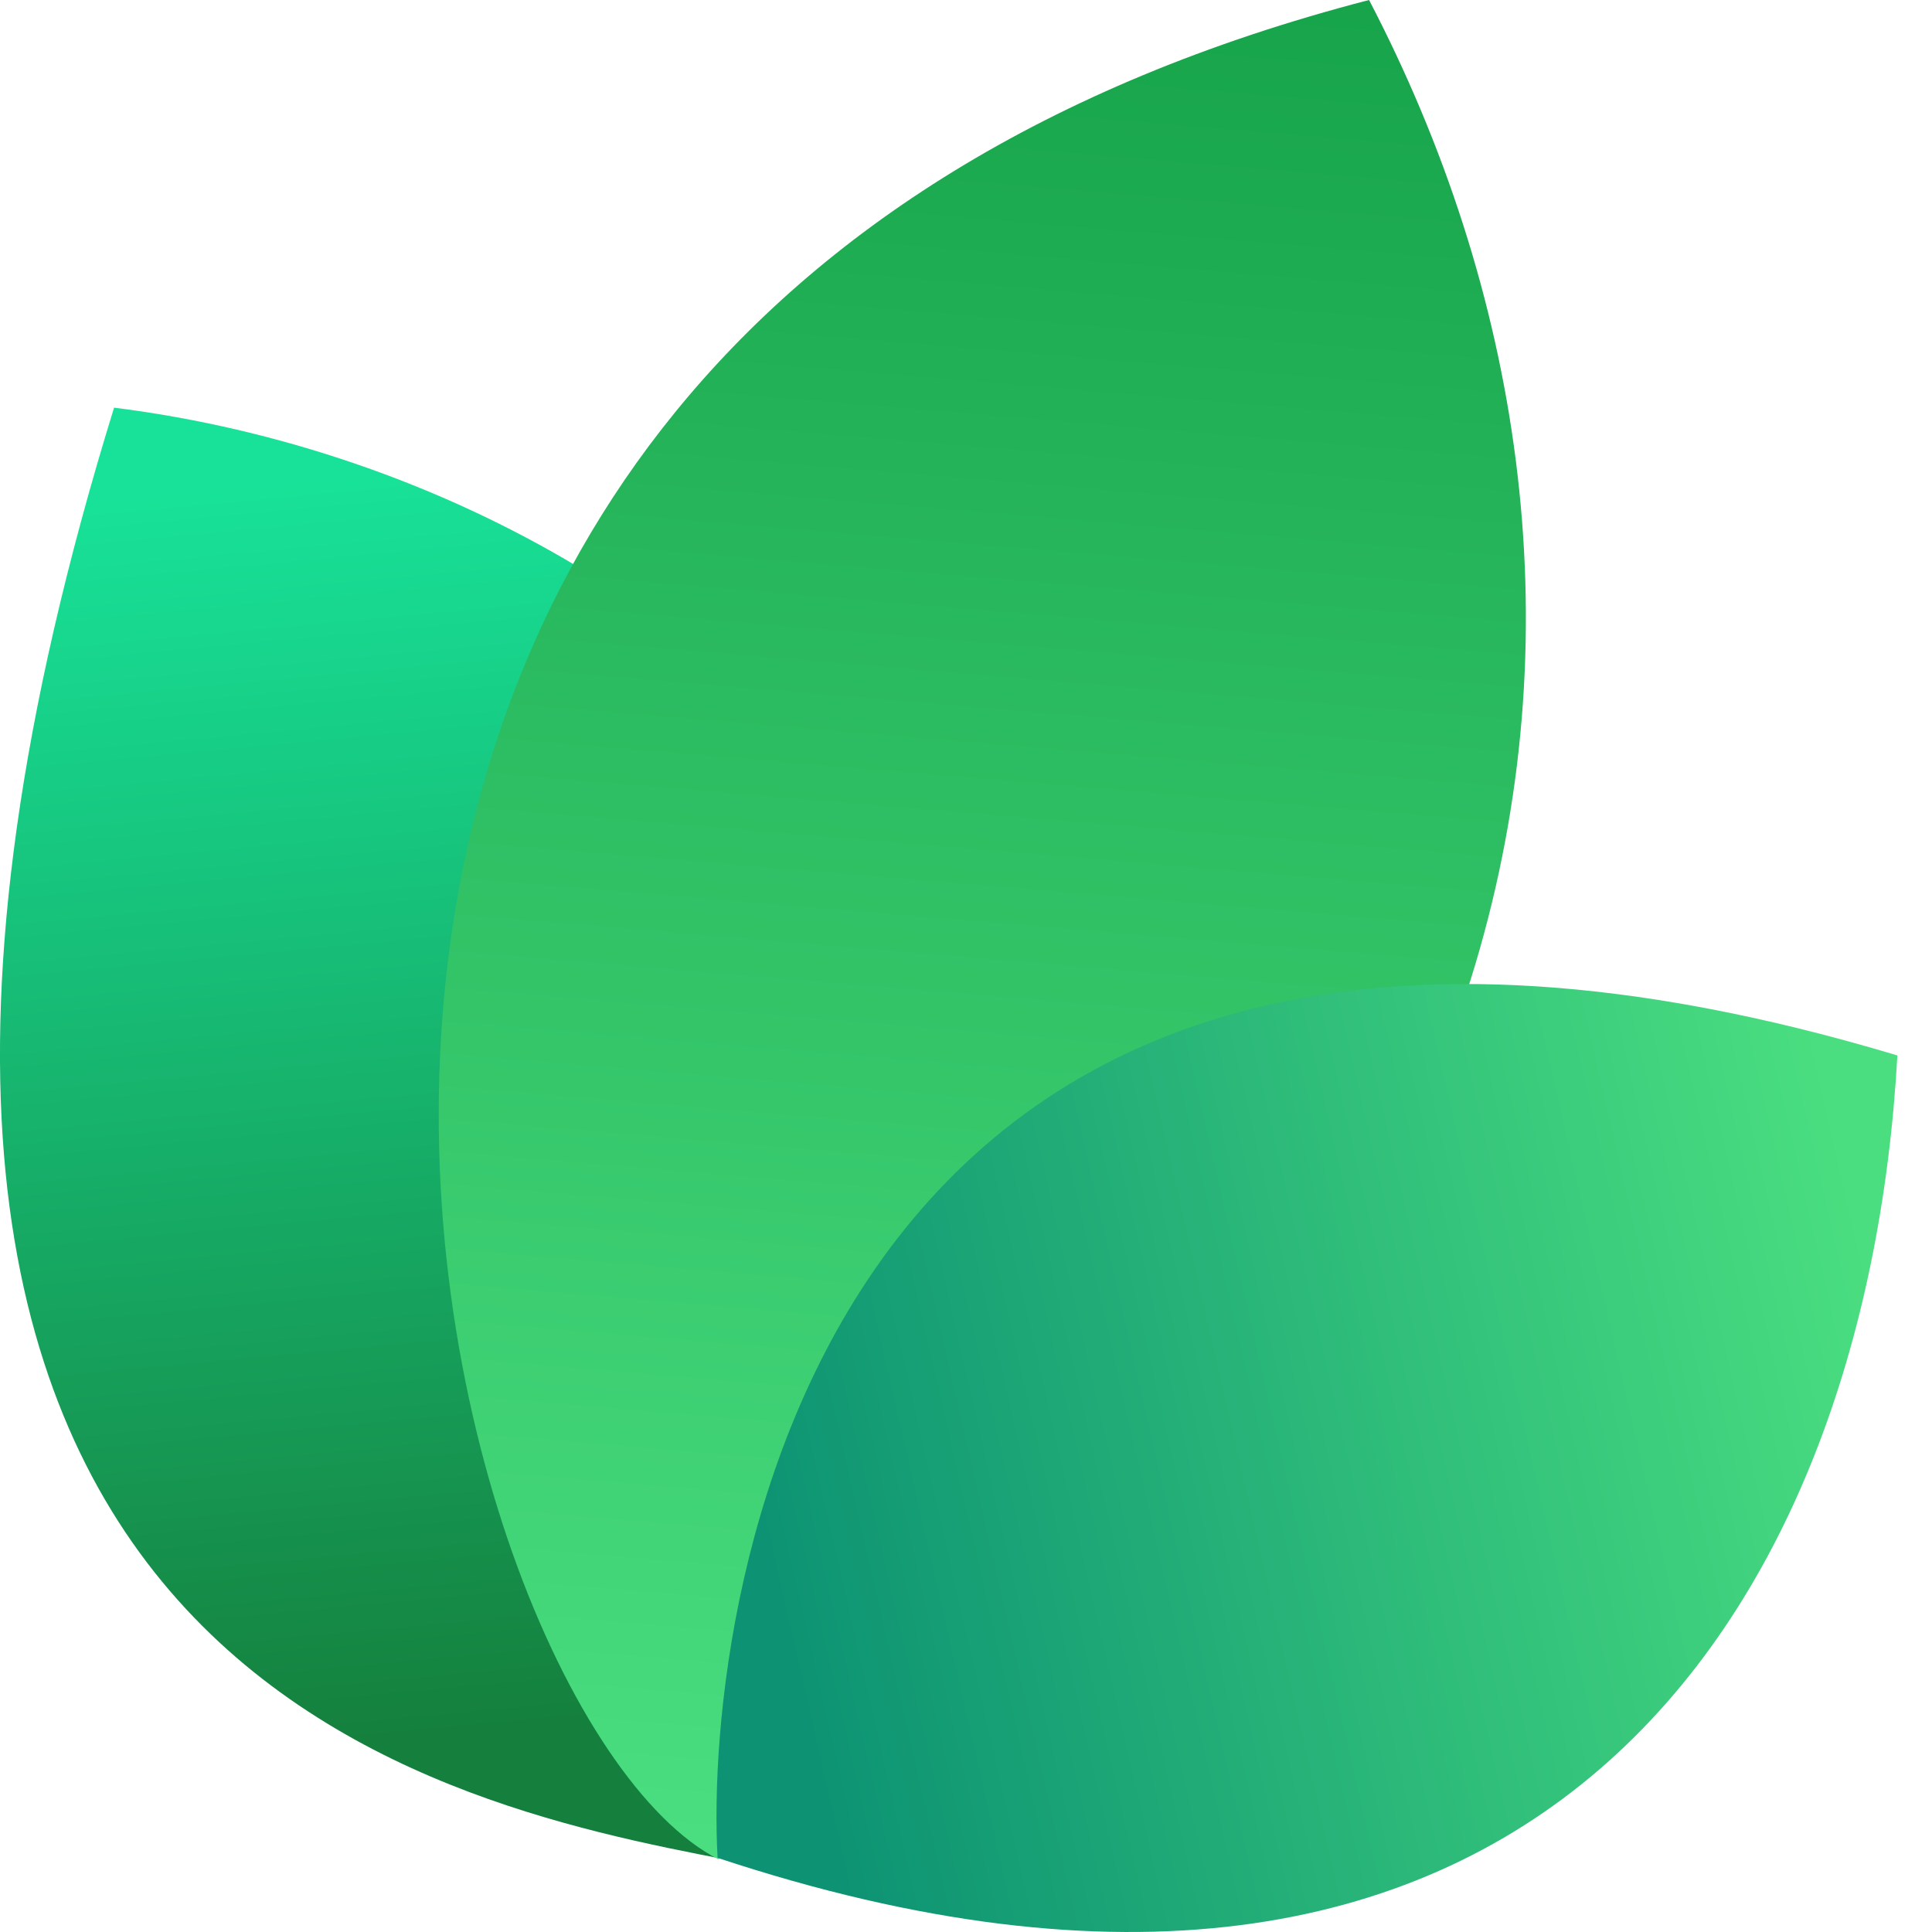
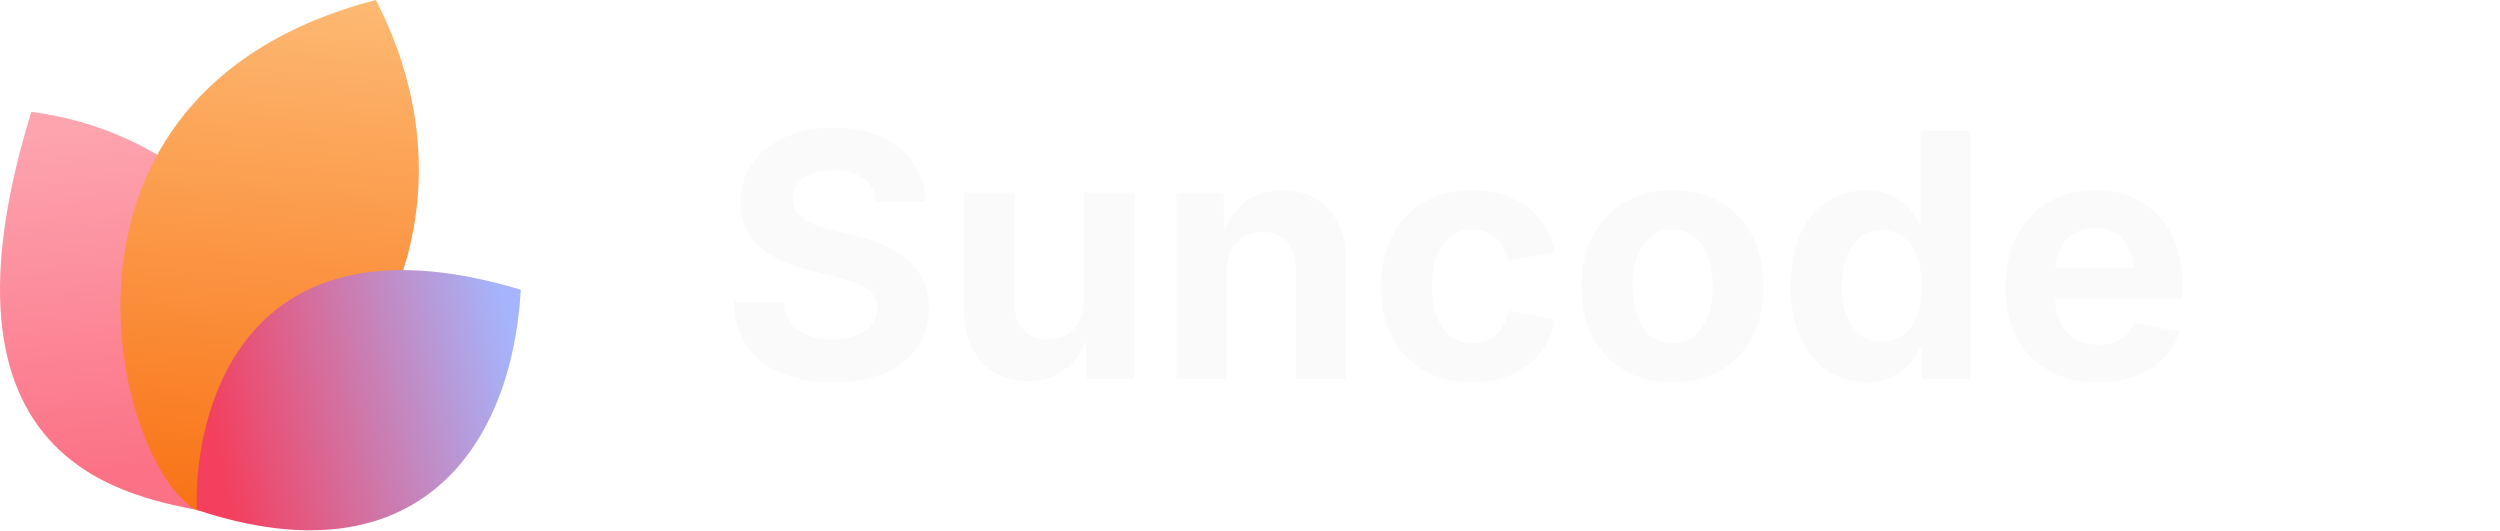
- <svg xmlns="http://www.w3.org/2000/svg" width="24" height="24" viewBox="0 0 24 24" fill="none">
-   <path d="M9.061 23.108C5.268 22.377 -3.391 20.627 1.417 5.064C9.634 6.099 16.973 14.064 9.061 23.108Z" fill="url(#paint0_linear_17557_2145)" />
-   <path d="M8.919 23.094C5.276 21.222 0.784 4.209 17.007 0C20.757 7.193 19.621 16.545 8.919 23.094Z" fill="url(#paint1_linear_17557_2145)" />
-   <path d="M8.914 23.079C8.735 19.882 10.159 9.085 23.57 13.111C23.181 20.123 18.984 26.418 8.914 23.079Z" fill="url(#paint2_linear_17557_2145)" />
+ <svg xmlns="http://www.w3.org/2000/svg" width="132" height="28" viewBox="0 0 132 28" fill="none">
+   <path d="M10.572 26.959C6.146 26.106 -3.956 24.065 1.654 5.908C11.24 7.116 19.802 16.41 10.572 26.959Z" fill="url(#paint0_linear_dark)" />
+   <path d="M10.406 26.943C6.156 24.759 0.914 4.91 19.842 0C24.216 8.392 22.891 19.303 10.406 26.943Z" fill="url(#paint1_linear_dark)" />
+   <path d="M10.399 26.925C10.191 23.195 11.852 10.6 27.498 15.296C27.045 23.477 22.148 30.821 10.399 26.925Z" fill="url(#paint2_linear_dark)" />
+   <text x="38" y="20" fill="#FAFAFA" font-family="Inter, ui-sans-serif, system-ui, -apple-system, BlinkMacSystemFont, 'Segoe UI', sans-serif" font-size="18" font-weight="700" letter-spacing="0">Suncode</text>
  <defs>
-     <linearGradient id="paint0_linear_17557_2145" x1="3.776" y1="5.916" x2="5.232" y2="21.559" gradientUnits="userSpaceOnUse">
-       <stop stop-color="#18E299" />
-       <stop offset="1" stop-color="#15803D" />
+     <linearGradient id="paint0_linear_dark" x1="4.405" y1="6.902" x2="6.104" y2="25.152" gradientUnits="userSpaceOnUse">
+       <stop stop-color="#FDA4AF" />
+       <stop offset="1" stop-color="#FB7185" />
    </linearGradient>
-     <linearGradient id="paint1_linear_17557_2145" x1="12.171" y1="-0.718" x2="10.19" y2="22.983" gradientUnits="userSpaceOnUse">
-       <stop stop-color="#16A34A" />
-       <stop offset="1" stop-color="#4ADE80" />
+     <linearGradient id="paint1_linear_dark" x1="14.2" y1="-0.838" x2="11.888" y2="26.814" gradientUnits="userSpaceOnUse">
+       <stop stop-color="#FDBA74" />
+       <stop offset="1" stop-color="#F97316" />
    </linearGradient>
-     <linearGradient id="paint2_linear_17557_2145" x1="23.133" y1="15.353" x2="9.338" y2="18.52" gradientUnits="userSpaceOnUse">
-       <stop stop-color="#4ADE80" />
-       <stop offset="1" stop-color="#0D9373" />
+     <linearGradient id="paint2_linear_dark" x1="26.988" y1="17.912" x2="10.895" y2="21.606" gradientUnits="userSpaceOnUse">
+       <stop stop-color="#A5B4FC" />
+       <stop offset="1" stop-color="#F43F5E" />
    </linearGradient>
  </defs>
</svg>
